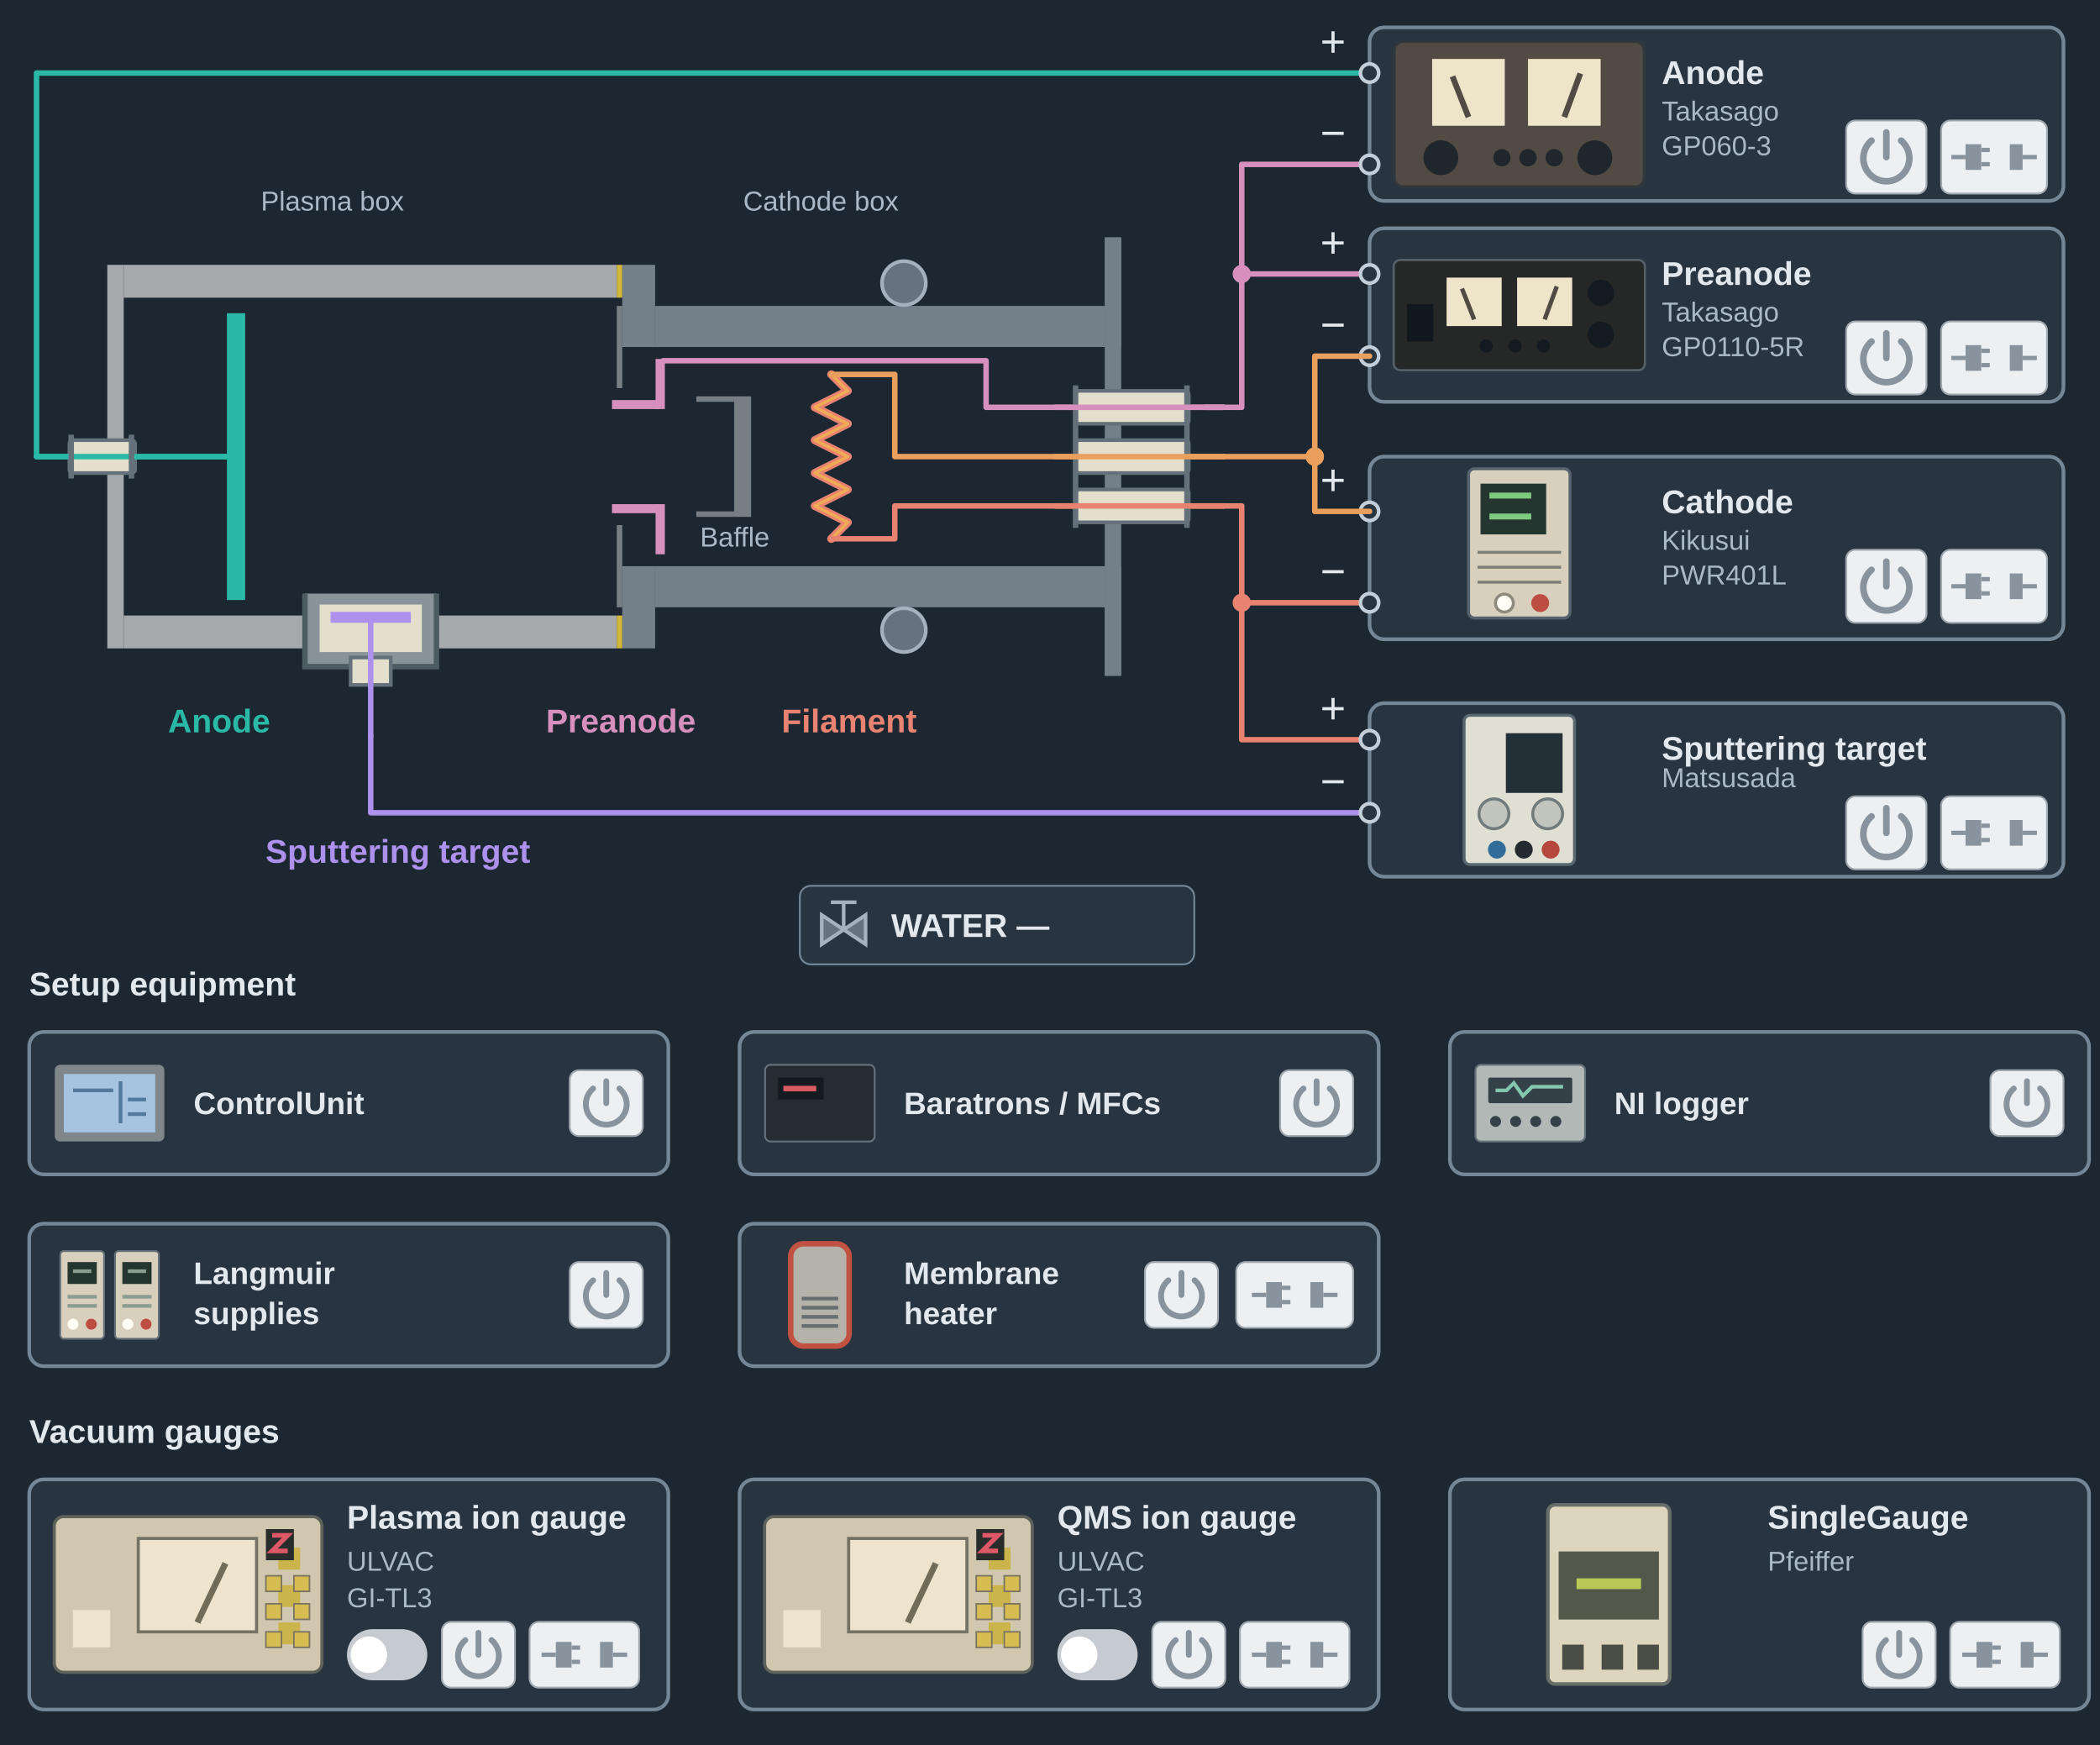
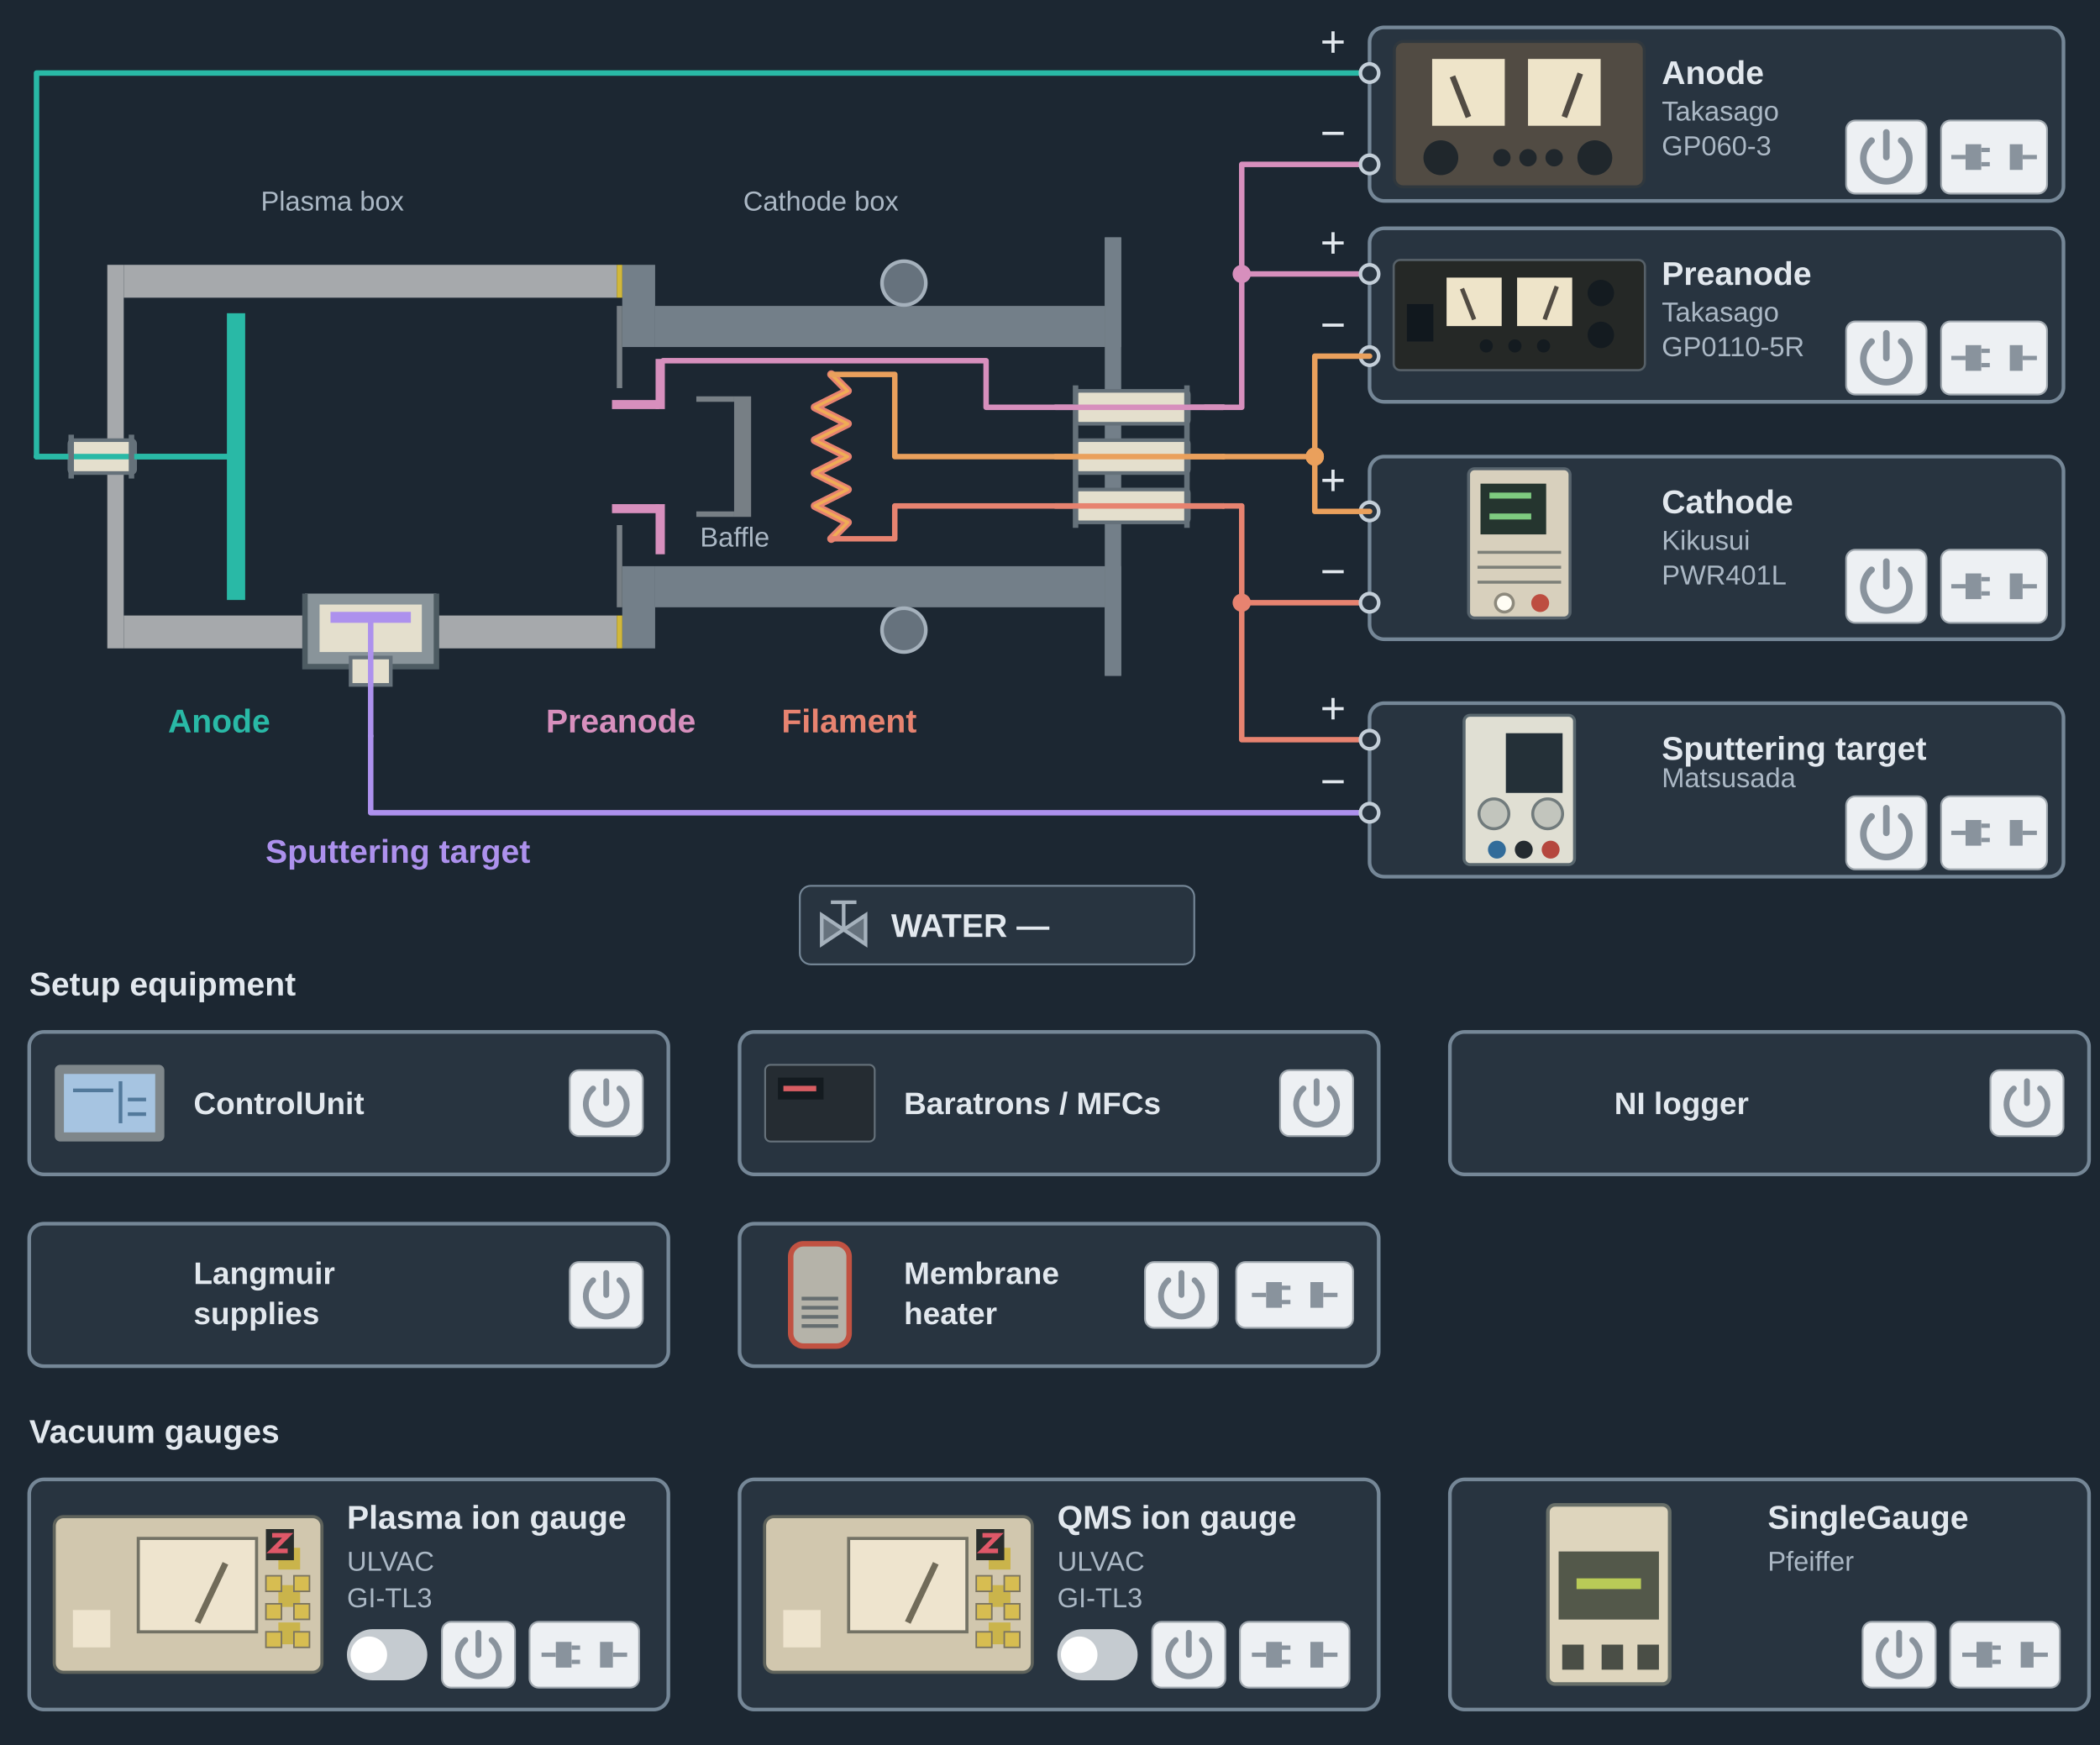
<svg xmlns="http://www.w3.org/2000/svg" viewBox="20 165 1150 955" role="img" aria-labelledby="title desc" version="1.1" id="svg66">
  <defs id="defs1">
    <style id="style1">
      text {font-family:Arial,sans-serif;fill:#24323f;font-size:18px}
      .heading {font-size:24px;font-weight:bold}
      .small {font-size:15px;fill:#abb8c5}
      .label {font-weight:bold}
      .wire {fill:none;stroke-width:3;stroke-linejoin:round;stroke-linecap:round}
      .cathode {stroke:#e78370}
      .preanode {stroke:#d78fbd}
      .anode {stroke:#29b9a6}
      .target {stroke:#ad91ed}
      .signal {stroke:#52718d;stroke-dasharray:7 5}
      .device {fill:#fff;stroke:#627485;stroke-width:2}
      .terminal {fill:#fff;stroke:#24323f;stroke-width:2}
    
 text{fill:#e2e8ee} .small{fill:#abb8c5} .device{fill:#283440;stroke:#758797} .terminal{fill:#283440;stroke:#c3ced8}</style>
    <g>
      <symbol id="power-off-icon" viewBox="0 0 40 40">
        <path d="M20 5V20M11 10A14 14 0 1 0 29 10" fill="none" stroke="currentColor" stroke-width="4" stroke-linecap="round" />
      </symbol>
      <symbol id="plug-disconnected-icon" viewBox="0 0 64 40">
        <path d="M2 20H12M52 20H62" fill="none" stroke="currentColor" stroke-width="3" />
        <path d="M12 11H23V29H12ZM43 11H52V29H43Z" fill="currentColor" />
        <path d="M23 15H29M23 25H29" stroke="currentColor" stroke-width="3" />
      </symbol>
      <symbol id="plug-connected-icon" viewBox="0 0 64 40">
        <path d="M2 20H17M47 20H62" fill="none" stroke="currentColor" stroke-width="3" />
        <rect x="17" y="11" width="30" height="18" rx="3" fill="currentColor" />
        <path d="M32 12V28" stroke="#fff" stroke-width="2" />
      </symbol>
    </g>
    <g>
      <symbol id="takasago-icon" viewBox="0 0 88 52">
        <rect x="1" y="1" width="86" height="50" rx="3" fill="#514b43" stroke="#30383e" />
        <g fill="#eee4c9">
          <rect x="14" y="7" width="25" height="23" />
          <rect x="47" y="7" width="25" height="23" />
        </g>
        <path d="M26.5 27L21 13M59.5 27L65 12" stroke="#514b43" stroke-width="2" />
        <g fill="#20272c">
          <circle cx="17" cy="41" r="6" />
          <circle cx="70" cy="41" r="6" />
          <circle cx="38" cy="41" r="3" />
          <circle cx="47" cy="41" r="3" />
          <circle cx="56" cy="41" r="3" />
        </g>
      </symbol>
      <symbol id="kikusui-icon" viewBox="26 0 36 52">
        <rect x="27" y="1" width="34" height="50" rx="2" fill="#d8d0bd" stroke="#57636c" />
        <rect x="31" y="6" width="22" height="17" fill="#25352f" />
        <path d="M34 10H48M34 17H48" stroke="#7ecb80" stroke-width="2" />
        <path d="M30 29H58M30 34H58M30 39H58" stroke="#7d8079" />
        <circle cx="39" cy="46" r="3" fill="#fffdf4" stroke="#8d897c" stroke-width="1" />
        <circle cx="51" cy="46" r="3" fill="#bd4d40" />
      </symbol>
      <symbol id="matsusada-icon" viewBox="25 0 39 52">
        <rect x="26" y="1" width="37" height="50" rx="2" fill="#e0dfd3" stroke="#59676e" />
        <rect x="40" y="7" width="19" height="20" fill="#243038" />
        <circle cx="36" cy="34" r="5" fill="#c2c5bd" stroke="#717b7c" />
        <circle cx="54" cy="34" r="5" fill="#c2c5bd" stroke="#717b7c" />
        <circle cx="37" cy="46" r="3" fill="#326c9a" />
        <circle cx="55" cy="46" r="3" fill="#b5473e" />
        <circle cx="46" cy="46" r="3" fill="#242b30" />
      </symbol>
      <symbol id="ulvac-icon" viewBox="0 0 88 52">
        <rect x="1" y="1" width="86" height="50" rx="3" fill="#d1c7ae" stroke="#5e625b" />
        <rect x="28" y="8" width="38" height="30" fill="#eee4ce" stroke="#737265" />
        <path d="M47 35L56 16" stroke="#716b59" stroke-width="2" />
        <rect x="7" y="31" width="12" height="12" fill="#eee4ce" />
        <g fill="#cab44b">
          <rect x="73" y="11" width="7" height="7" />
          <rect x="73" y="23" width="7" height="7" />
          <rect x="73" y="35" width="7" height="7" />
        </g>
        <g>
          <rect x="69" y="5" width="9" height="10" fill="#282d2c" />
          <path d="M71 7H76L71 12H76" fill="none" stroke="#df5868" stroke-width="1.5" />
          <g fill="#d7bd51" stroke="#7b7460" stroke-width="0.5">
            <rect x="69" y="20" width="5" height="5" />
            <rect x="78" y="20" width="5" height="5" />
            <rect x="69" y="29" width="5" height="5" />
            <rect x="78" y="29" width="5" height="5" />
            <rect x="69" y="38" width="5" height="5" />
            <rect x="78" y="38" width="5" height="5" />
          </g>
        </g>
      </symbol>
      <symbol id="pfeiffer-icon" viewBox="26 0 36 52">
        <rect x="27" y="1" width="34" height="50" rx="2" fill="#ded5bd" stroke="#676e68" />
        <rect x="30" y="14" width="28" height="19" fill="#53584a" />
        <path d="M35 23H53" stroke="#b9ca57" stroke-width="3" />
        <g fill="#4a4e46">
          <rect x="31" y="40" width="6" height="7" />
          <rect x="42" y="40" width="6" height="7" />
          <rect x="52" y="40" width="6" height="7" />
        </g>
      </symbol>
    </g>
    <symbol id="preanode-face" viewBox="0 0 116 60">
      <rect x="1" y="5" width="114" height="50" rx="3" fill="#252826" stroke="#566068" />
      <g fill="#eee4c9">
        <rect x="25" y="13" width="25" height="22" />
        <rect x="57" y="13" width="25" height="22" />
      </g>
      <path d="M37.5 32L32 18M69.5 32L75 17" stroke="#514b43" stroke-width="2" />
      <rect x="7" y="25" width="12" height="17" fill="#11181e" />
      <g fill="#141b20">
        <circle cx="95" cy="20" r="6" />
        <circle cx="95" cy="39" r="6" />
        <circle cx="43" cy="44" r="3" />
        <circle cx="56" cy="44" r="3" />
        <circle cx="69" cy="44" r="3" />
      </g>
    </symbol>
    <symbol id="controlunit-icon" viewBox="0 0 64 52">
      <rect x="2" y="5" width="60" height="42" rx="3" fill="#7f878b" />
      <rect x="7" y="10" width="50" height="32" fill="#a6c4e1" />
      <path d="M12 19H34M38 14V37M42 24H52M42 32H52" stroke="#52799b" stroke-width="2" />
    </symbol>
    <symbol id="instrument-box-icon" viewBox="0 0 64 52">
      <rect x="2" y="5" width="60" height="42" rx="3" fill="#252c32" stroke="#65717a" />
      <rect x="9" y="12" width="25" height="12" fill="#141b20" />
      <path d="M12 18H30" stroke="#d75d62" stroke-width="3" />
    </symbol>
-     <symbol id="ni-logger-icon" viewBox="0 0 64 52">
-       <rect x="2" y="5" width="60" height="42" rx="3" fill="#b2b8b5" stroke="#65717a" />
-       <rect x="9" y="12" width="46" height="14" rx="1" fill="#354149" />
-       <path d="M13 19H19L23 15L28 22L33 17H50" fill="none" stroke="#83c7af" stroke-width="2" />
-       <g fill="#354149">
-         <circle cx="13" cy="36" r="3" />
-         <circle cx="24" cy="36" r="3" />
-         <circle cx="35" cy="36" r="3" />
-         <circle cx="46" cy="36" r="3" />
-       </g>
-     </symbol>
-     <symbol id="langmuir-supplies-icon" viewBox="0 0 64 52">
-       <g fill="#d8d0bd" stroke="#65717a">
-         <rect x="5" y="2" width="24" height="48" rx="2" />
-         <rect x="35" y="2" width="24" height="48" rx="2" />
-       </g>
-       <g fill="#25352f">
-         <rect x="9" y="8" width="16" height="12" />
-         <rect x="39" y="8" width="16" height="12" />
-       </g>
-       <path d="M12 13H22M42 13H52M9 27H25M39 27H55M9 32H25M39 32H55" stroke="#8b9d91" stroke-width="2" />
-       <g fill="#bd4d40">
-         <circle cx="22" cy="42" r="3" />
-         <circle cx="52" cy="42" r="3" />
-       </g>
-       <g fill="#fffdf4">
-         <circle cx="12" cy="42" r="3" />
-         <circle cx="42" cy="42" r="3" />
-       </g>
-     </symbol>
    <symbol id="membrane-heater-icon" viewBox="0 0 40 60">
      <rect x="4" y="2" width="32" height="56" rx="7" fill="#b5b3a9" stroke="#c15242" stroke-width="3" />
      <path d="M10 32H30M10 37H30M10 42H30M10 47H30" stroke="#666e70" stroke-width="2" />
    </symbol>
  </defs>
  <rect width="1200" height="1200" fill="#1c2732" id="rect1" />
  <g id="electrode-assembly" transform="translate(0 150)">
    <g transform="translate(640 265) scale(-3 3)" id="g22">
      <g id="plasma-box" fill="#a6a9ac">
        <rect x="94.08" y="-35" width="90" height="6" id="rect2" />
        <rect x="94.08" y="29" width="90" height="6" id="rect3" />
        <rect x="184.08" y="-35" width="3" height="70" id="rect4" />
      </g>
      <g id="cathode-housing" fill="#737f89">
        <rect x="5" y="-27.5" width="82.08" height="7.5" id="rect5" />
        <rect x="5" y="20" width="82.08" height="7.5" id="rect6" />
        <rect x="2" y="-40" width="3" height="20" id="rect7" />
        <rect x="2" y="20" width="3" height="20" id="rect8" />
        <rect x="87.08" y="-35" width="6" height="15" id="rect9" />
        <rect x="87.08" y="20" width="6" height="15" id="rect10" />
      </g>
      <g id="kapton" fill="#d1b83b">
        <rect x="93.08" y="-35" width="1" height="6" id="rect11" />
        <rect x="93.08" y="29" width="1" height="6" id="rect12" />
      </g>
      <g id="grounded-slit" fill="#777f85">
        <rect x="93.08" y="-27.5" width="1" height="15" id="rect13" />
        <rect x="93.08" y="12.5" width="1" height="15" id="rect14" />
      </g>
      <rect id="anode" x="163.08" y="-25" width="1" height="50" fill="#29b9a6" style="stroke-width:2.333;stroke-dasharray:none;stroke:#29b9a6;stroke-opacity:1" />
      <g id="preanode" fill="#d78fbd" stroke="#d78fbd" stroke-width="0.65">
        <rect x="85.63" y="-17.5" width="1.04" height="8.5" id="rect15" />
        <rect x="85.63" y="9" width="1.04" height="8.5" id="rect16" />
        <rect x="86.67" y="-10" width="7.96" height="1" id="rect17" />
        <rect x="86.67" y="9" width="7.96" height="1" id="rect18" />
      </g>
      <g id="grounded-cup" fill="#777f85">
        <rect x="69.56" y="-11" width="3.1" height="22" id="rect19" />
        <rect x="72.66" y="-11" width="6.9" height="1" id="rect20" />
        <rect x="72.66" y="10" width="6.9" height="1" id="rect21" />
      </g>
      <g id="hot-cathode" fill="none" stroke-linecap="round" stroke-linejoin="round">
        <path d="M54.92 -15L51.92 -12L57.92 -9L51.92 -6L57.92 -3L51.92 0L57.92 3L51.92 6L57.92 9L51.92 12L54.92 15" stroke="#e78370" stroke-width="1.5" id="path21" />
        <path d="M54.92 -15L51.92 -12L57.92 -9L51.92 -6L57.92 -3L51.92 0L57.92 3L51.92 6L57.92 9L51.92 12L54.92 15" stroke="#efac55" stroke-width="0.55" id="path22" />
      </g>
    </g>
    <rect id="cathode-box-cap" x="625" y="145" width="9" height="240" fill="#737f89" />
    <path d="M475.24 220H510V265H690" class="wire cathode" id="path23" style="stroke:#eaa05c" />
    <path id="cathode-return-internal" d="M475.24 310H510V292H690" class="wire cathode" />
    <path d="M383.11 212.5H560V238H690" class="wire preanode" id="path24" />
    <path d="M150.76 265H40" class="wire anode" id="path25" />
    <g id="anode-feedthrough">
      <rect x="58" y="256" width="36" height="18" rx="2" fill="#e4dfcd" stroke="#65717a" stroke-width="2" id="rect25" />
      <path d="M40 265H150.76" class="wire anode" id="path26" />
      <path d="M59 253V277M92 253V277" stroke="#65717a" stroke-width="3" id="path27" />
    </g>
    <g id="rear-feedthroughs">
      <g fill="#e4dfcd" stroke="#65717a" stroke-width="2" id="g29">
        <rect x="609" y="229" width="62" height="18" rx="2" id="rect27" />
        <rect x="609" y="256" width="62" height="18" rx="2" id="rect28" />
        <rect x="609" y="283" width="62" height="18" rx="2" id="rect29" />
      </g>
      <path d="M609 226V304M670 226V304" stroke="#65717a" stroke-width="3" id="path29" />
      <path d="M598 292H690" class="wire cathode" id="path30" />
      <path d="M598 238H690" class="wire preanode" id="path31" />
      <path id="heater-feedthrough-upper" d="M598 265H690" class="wire" style="stroke:#eaa05c" />
    </g>
    <text x="140" y="416" class="label" id="text31" text-anchor="middle" style="fill:#29b9a6;font-size:18px;font-weight:bold">Anode</text>
    <text x="360" y="416" class="label" id="text32" text-anchor="middle" style="fill:#d78fbd;font-size:18px;font-weight:bold">Preanode</text>
    <text x="485" y="416" class="label" id="text33" style="fill:#e78370;font-size:18px;font-weight:bold" text-anchor="middle">Filament</text>
    <text x="162.829" y="130.284" class="small" id="text34">Plasma box</text>
    <text x="426.997" y="130.284" class="small" id="text35" style="-inkscape-font-specification:'Arial, sans-serif, Normal';font-family:Arial, sans-serif;font-weight:normal;font-style:normal;font-stretch:normal;font-variant:normal;font-size:15px;font-variant-ligatures:normal;font-variant-caps:normal;font-variant-numeric:normal;font-variant-east-asian:normal;fill:#abb8c5">
      <tspan id="tspan66">Cathode box</tspan>
    </text>
    <text x="403.347" y="314.256" class="small" id="text36" style="-inkscape-font-specification:'Arial, sans-serif, Normal';font-family:Arial, sans-serif;font-weight:normal;font-style:normal;font-stretch:normal;font-variant:normal;font-size:15px;font-variant-ligatures:normal;font-variant-caps:normal;font-variant-numeric:normal;font-variant-east-asian:normal;fill:#abb8c5">
      <tspan id="tspan67">Baffle</tspan>
    </text>
  </g>
  <g id="kikusui" transform="translate(0 290)">
    <rect class="device" x="770" y="125" width="380" height="100" rx="8" id="rect37" />
    <text x="930" y="156" class="label" id="text38">Cathode</text>
    <text x="930" y="176" class="small">Kikusui</text>
    <use href="#kikusui-icon" x="782" y="130" width="140" height="85" />
    <text x="930" y="195" class="small">PWR401L</text>
  </g>
  <path d="M690 442H700V495H770" class="wire cathode" id="path40" />
  <path d="M700 495V570H770" class="wire cathode" id="path40-8-2" style="fill:none;stroke:#e78370;stroke-width:3;stroke-linecap:round;stroke-linejoin:round" />
  <g id="preanode-psu" transform="translate(0,25)">
    <rect class="device" x="770" y="265" width="380" height="95" rx="8" id="rect41" />
    <text x="930" y="296" class="label" id="text41">Preanode</text>
    <text x="930" y="316" class="small">Takasago</text>
    <use href="#preanode-face" x="782" y="270" width="140" height="85" />
    <text x="930" y="335" class="small">GP0110-5R</text>
  </g>
  <path d="M680 388H700V315H770" class="wire preanode" id="path44" />
  <path d="M700 315V255H770" class="wire preanode" id="path44-5" style="fill:none;stroke:#d78fbd;stroke-width:3;stroke-linecap:round;stroke-linejoin:round" />
  <g id="anode-psu" transform="translate(0,-220)">
    <rect class="device" x="770" y="400" width="380" height="95" rx="8" id="rect45" />
    <text x="930" y="431" class="label" id="text46">Anode</text>
    <text x="930" y="451" class="small">Takasago</text>
    <use href="#takasago-icon" x="782" y="405" width="140" height="85" />
    <text x="930" y="470" class="small">GP060-3</text>
  </g>
  <path d="M40 415V205H770" class="wire anode" id="path48" />
  <g id="target-bias-psu" transform="translate(0,15)">
    <rect class="device" x="770" y="535" width="380" height="95" rx="8" id="rect50" />
    <text x="930" y="566" class="label" id="text51">Sputtering target</text>
    <text x="930" y="581" class="small">Matsusada</text>
    <use href="#matsusada-icon" x="782" y="540" width="140" height="85" />
  </g>
  <path d="M223 568V610H770" class="wire target" id="path54" />
  <g id="target-grounded-housing" transform="translate(0,138)">
    <path d="m 187,352 v 40 h 72 v -40" fill="#89949a" stroke="#4d5b62" stroke-width="3" id="path55" />
    <rect x="195" y="358" width="56" height="26" fill="#e4dfcd" id="rect55" />
    <rect x="212" y="387" width="22" height="15" fill="#e4dfcd" stroke="#65717a" stroke-width="2" id="rect56" />
  </g>
  <g id="sputtering-target" transform="translate(0 150)">
    <path d="M201 353H245" stroke="#ad91ed" stroke-width="6" id="path56" />
    <path d="M223 356V418" class="wire target" id="path57" />
  </g>
  <text x="165.399" y="637.383" class="label" id="text57" style="fill:#ad91ed;font-size:18px;font-weight:bold">Sputtering target</text>
  <g id="terminals-and-polarities">
    <circle cx="770" cy="205" r="5" class="terminal" />
    <text x="750" y="196" text-anchor="middle" style="font-size:24px">+</text>
    <circle cx="770" cy="255" r="5" class="terminal" />
    <text x="750" y="246" text-anchor="middle" style="font-size:24px">−</text>
    <circle cx="770" cy="315" r="5" class="terminal" />
    <text x="750" y="306" text-anchor="middle" style="font-size:24px">+</text>
    <circle cx="770" cy="360" r="5" class="terminal" />
    <text x="750" y="351" text-anchor="middle" style="font-size:24px">−</text>
    <circle cx="770" cy="445" r="5" class="terminal" />
    <text x="750" y="436" text-anchor="middle" style="font-size:24px">+</text>
    <circle cx="770" cy="495" r="5" class="terminal" />
    <text x="750" y="486" text-anchor="middle" style="font-size:24px">−</text>
    <circle cx="770" cy="570" r="5" class="terminal" />
    <text x="750" y="561" text-anchor="middle" style="font-size:24px">+</text>
    <circle cx="770" cy="610" r="5" class="terminal" />
    <text x="750" y="601" text-anchor="middle" style="font-size:24px">−</text>
    <circle cx="700" cy="315" r="5" fill="#d78fbd" />
    <circle cx="740" cy="415" r="5" fill="#eaa05c" />
    <circle cx="700" cy="495" r="5" fill="#e78370" />
  </g>
  <g id="power-controls">
    <g id="anode-power-switch" data-state="off" role="button" aria-label="anode power off" transform="translate(0,-1)">
      <rect x="1031" y="232" width="44" height="40" rx="5" fill="#edf0f3" stroke="#a0a8af" />
      <use href="#power-off-icon" x="1035" y="234" width="36" height="36" color="#89939d" />
    </g>
    <g id="anode-plug-switch" data-state="unplugged" role="button" aria-label="anode unplugged" transform="translate(0,-1)">
      <rect x="1083" y="232" width="58" height="40" rx="5" fill="#edf0f3" stroke="#a0a8af" />
      <use href="#plug-disconnected-icon" x="1087" y="236" width="50" height="32" color="#89939d" />
    </g>
    <g id="preanode-power-switch" data-state="off" role="button" aria-label="preanode power off" transform="translate(0,-1)">
      <rect x="1031" y="342" width="44" height="40" rx="5" fill="#edf0f3" stroke="#a0a8af" />
      <use href="#power-off-icon" x="1035" y="344" width="36" height="36" color="#89939d" />
    </g>
    <g id="preanode-plug-switch" data-state="unplugged" role="button" aria-label="preanode unplugged" transform="translate(0,-1)">
      <rect x="1083" y="342" width="58" height="40" rx="5" fill="#edf0f3" stroke="#a0a8af" />
      <use href="#plug-disconnected-icon" x="1087" y="346" width="50" height="32" color="#89939d" />
    </g>
    <g id="cathode-power-switch" data-state="off" role="button" aria-label="cathode power off" transform="translate(0,-1)">
      <rect x="1031" y="467" width="44" height="40" rx="5" fill="#edf0f3" stroke="#a0a8af" />
      <use href="#power-off-icon" x="1035" y="469" width="36" height="36" color="#89939d" />
    </g>
    <g id="cathode-plug-switch" data-state="unplugged" role="button" aria-label="cathode unplugged" transform="translate(0,-1)">
      <rect x="1083" y="467" width="58" height="40" rx="5" fill="#edf0f3" stroke="#a0a8af" />
      <use href="#plug-disconnected-icon" x="1087" y="471" width="50" height="32" color="#89939d" />
    </g>
    <g id="target-power-switch" data-state="off" role="button" aria-label="target power off" transform="translate(0,-1)">
      <rect x="1031" y="602" width="44" height="40" rx="5" fill="#edf0f3" stroke="#a0a8af" />
      <use href="#power-off-icon" x="1035" y="604" width="36" height="36" color="#89939d" />
    </g>
    <g id="target-plug-switch" data-state="unplugged" role="button" aria-label="target unplugged" transform="translate(0,-1)">
      <rect x="1083" y="602" width="58" height="40" rx="5" fill="#edf0f3" stroke="#a0a8af" />
      <use href="#plug-disconnected-icon" x="1087" y="606" width="50" height="32" color="#89939d" />
    </g>
  </g>
  <g id="heater-positive-node">
    <path d="M690 415H740V445H770M740 415V360H770" class="wire" style="stroke:#eaa05c" />
    <circle cx="740" cy="415" r="5" fill="#eaa05c" />
  </g>
  <g id="vacuum-gauges" transform="translate(0,-55)">
    <text x="36" y="1010" class="label">Vacuum gauges</text>
    <g id="plasma-ig">
      <rect x="36" y="1030" width="350" height="126" rx="8" class="device" />
      <text x="210" y="1057" class="label">Plasma ion gauge</text>
      <text x="210" y="1080" class="small">ULVAC</text>
      <use href="#ulvac-icon" x="48" y="1042" width="150" height="102" />
      <g id="plasma-ig-power">
        <rect x="262" y="1108" width="40" height="36" rx="5" fill="#edf0f3" stroke="#a0a8af" />
        <use href="#power-off-icon" x="266" y="1110" width="32" height="32" color="#89939d" />
      </g>
      <g id="plasma-ig-gauge">
        <rect x="210" y="1112" width="44" height="28" rx="14" fill="#c5cbd0" />
        <circle cx="222" cy="1126" r="10" fill="#fff" />
      </g>
      <text x="210" y="1100" class="small">GI-TL3</text>
      <g id="plasma-ig-plug-switch">
        <rect x="310" y="1108" width="60" height="36" rx="5" fill="#edf0f3" stroke="#a0a8af" />
        <use href="#plug-disconnected-icon" x="315" y="1110" width="50" height="32" color="#89939d" />
      </g>
    </g>
    <g id="qms-ig">
      <rect x="425" y="1030" width="350" height="126" rx="8" class="device" />
      <text x="599" y="1057" class="label">QMS ion gauge</text>
      <text x="599" y="1080" class="small">ULVAC</text>
      <use href="#ulvac-icon" x="437" y="1042" width="150" height="102" />
      <g id="qms-ig-power">
        <rect x="651" y="1108" width="40" height="36" rx="5" fill="#edf0f3" stroke="#a0a8af" />
        <use href="#power-off-icon" x="655" y="1110" width="32" height="32" color="#89939d" />
      </g>
      <g id="qms-ig-gauge">
        <rect x="599" y="1112" width="44" height="28" rx="14" fill="#c5cbd0" />
        <circle cx="611" cy="1126" r="10" fill="#fff" />
      </g>
      <text x="599" y="1100" class="small">GI-TL3</text>
      <g id="qms-ig-plug-switch">
        <rect x="699" y="1108" width="60" height="36" rx="5" fill="#edf0f3" stroke="#a0a8af" />
        <use href="#plug-disconnected-icon" x="704" y="1110" width="50" height="32" color="#89939d" />
      </g>
    </g>
    <g id="single-gauge">
      <rect x="814" y="1030" width="350" height="126" rx="8" class="device" />
      <text x="988" y="1057" class="label">SingleGauge</text>
      <text x="988" y="1080" class="small">Pfeiffer</text>
      <use href="#pfeiffer-icon" x="826" y="1042" width="150" height="102" />
      <g id="single-gauge-power">
        <rect x="1040" y="1108" width="40" height="36" rx="5" fill="#edf0f3" stroke="#a0a8af" />
        <use href="#power-off-icon" x="1044" y="1110" width="32" height="32" color="#89939d" />
      </g>
      <g id="single-gauge-plug-switch">
        <rect x="1088" y="1108" width="60" height="36" rx="5" fill="#edf0f3" stroke="#a0a8af" />
        <use href="#plug-disconnected-icon" x="1093" y="1110" width="50" height="32" color="#89939d" />
      </g>
    </g>
  </g>
  <g id="setup-equipment">
    <text x="36" y="710" class="label">Setup equipment</text>
    <g id="controlunit">
      <rect x="36" y="730" width="350" height="78" rx="8" class="device" />
      <use href="#controlunit-icon" x="48" y="739" width="64" height="60" />
      <text x="126" y="775" class="label" style="font-size:17px">ControlUnit</text>
      <g id="controlunit-power-switch">
        <rect x="332" y="751" width="40" height="36" rx="5" fill="#edf0f3" stroke="#a0a8af" />
        <use href="#power-off-icon" x="336" y="753" width="32" height="32" color="#89939d" />
      </g>
    </g>
    <g id="instrument-box">
      <rect x="425" y="730" width="350" height="78" rx="8" class="device" />
      <use href="#instrument-box-icon" x="437" y="739" width="64" height="60" />
      <text x="515" y="775" class="label" style="font-size:17px">Baratrons / MFCs</text>
      <g id="instrument-box-power-switch">
        <rect x="721" y="751" width="40" height="36" rx="5" fill="#edf0f3" stroke="#a0a8af" />
        <use href="#power-off-icon" x="725" y="753" width="32" height="32" color="#89939d" />
      </g>
    </g>
    <g id="ni-logger">
      <rect x="814" y="730" width="350" height="78" rx="8" class="device" />
-       <use href="#ni-logger-icon" x="826" y="739" width="64" height="60" />
      <text x="904" y="775" class="label" style="font-size:17px">NI logger</text>
      <g id="ni-logger-power-switch">
        <rect x="1110" y="751" width="40" height="36" rx="5" fill="#edf0f3" stroke="#a0a8af" />
        <use href="#power-off-icon" x="1114" y="753" width="32" height="32" color="#89939d" />
      </g>
    </g>
    <g id="langmuir-supplies">
      <rect x="36" y="835" width="350" height="78" rx="8" class="device" />
-       <use href="#langmuir-supplies-icon" x="48" y="844" width="64" height="60" />
      <text x="126" y="868" class="label" style="font-size:17px">Langmuir</text>
      <text x="126" y="890" class="label" style="font-size:17px">supplies</text>
      <g id="langmuir-supplies-power-switch">
        <rect x="332" y="856" width="40" height="36" rx="5" fill="#edf0f3" stroke="#a0a8af" />
        <use href="#power-off-icon" x="336" y="858" width="32" height="32" color="#89939d" />
      </g>
    </g>
    <g id="membrane-heater">
      <rect x="425" y="835" width="350" height="78" rx="8" class="device" />
      <use href="#membrane-heater-icon" x="437" y="844" width="64" height="60" />
      <text x="515" y="868" class="label" style="font-size:17px">Membrane</text>
      <text x="515" y="890" class="label" style="font-size:17px">heater</text>
      <g id="membrane-heater-power-switch">
        <rect x="647" y="856" width="40" height="36" rx="5" fill="#edf0f3" stroke="#a0a8af" />
        <use href="#power-off-icon" x="651" y="858" width="32" height="32" color="#89939d" />
      </g>
      <g id="membrane-heater-plug-switch">
        <rect x="697" y="856" width="64" height="36" rx="5" fill="#edf0f3" stroke="#a0a8af" />
        <use href="#plug-disconnected-icon" x="704" y="858" width="50" height="32" color="#89939d" />
      </g>
    </g>
  </g>
  <g id="cathode-water-pipes" fill="#66727d" stroke="#a5b1bc" stroke-width="2">
    <circle cx="515" cy="320" r="12" />
    <circle cx="515" cy="510" r="12" />
  </g>
  <g id="cathode-water" transform="translate(40,422)" role="button" tabindex="0">
    <rect x="418" y="228" width="216" height="43" rx="6" fill="#283440" stroke="#758797" />
    <path id="water-valve" d="M430 244L442 252L430 260ZM454 244L442 252L454 260ZM442 252V237M435 237H449" fill="#66727d" stroke="#a5b1bc" stroke-width="2" />
    <text id="water-label" x="468" y="256" class="label" style="font-size:18px">WATER —</text>
  </g>
</svg>
